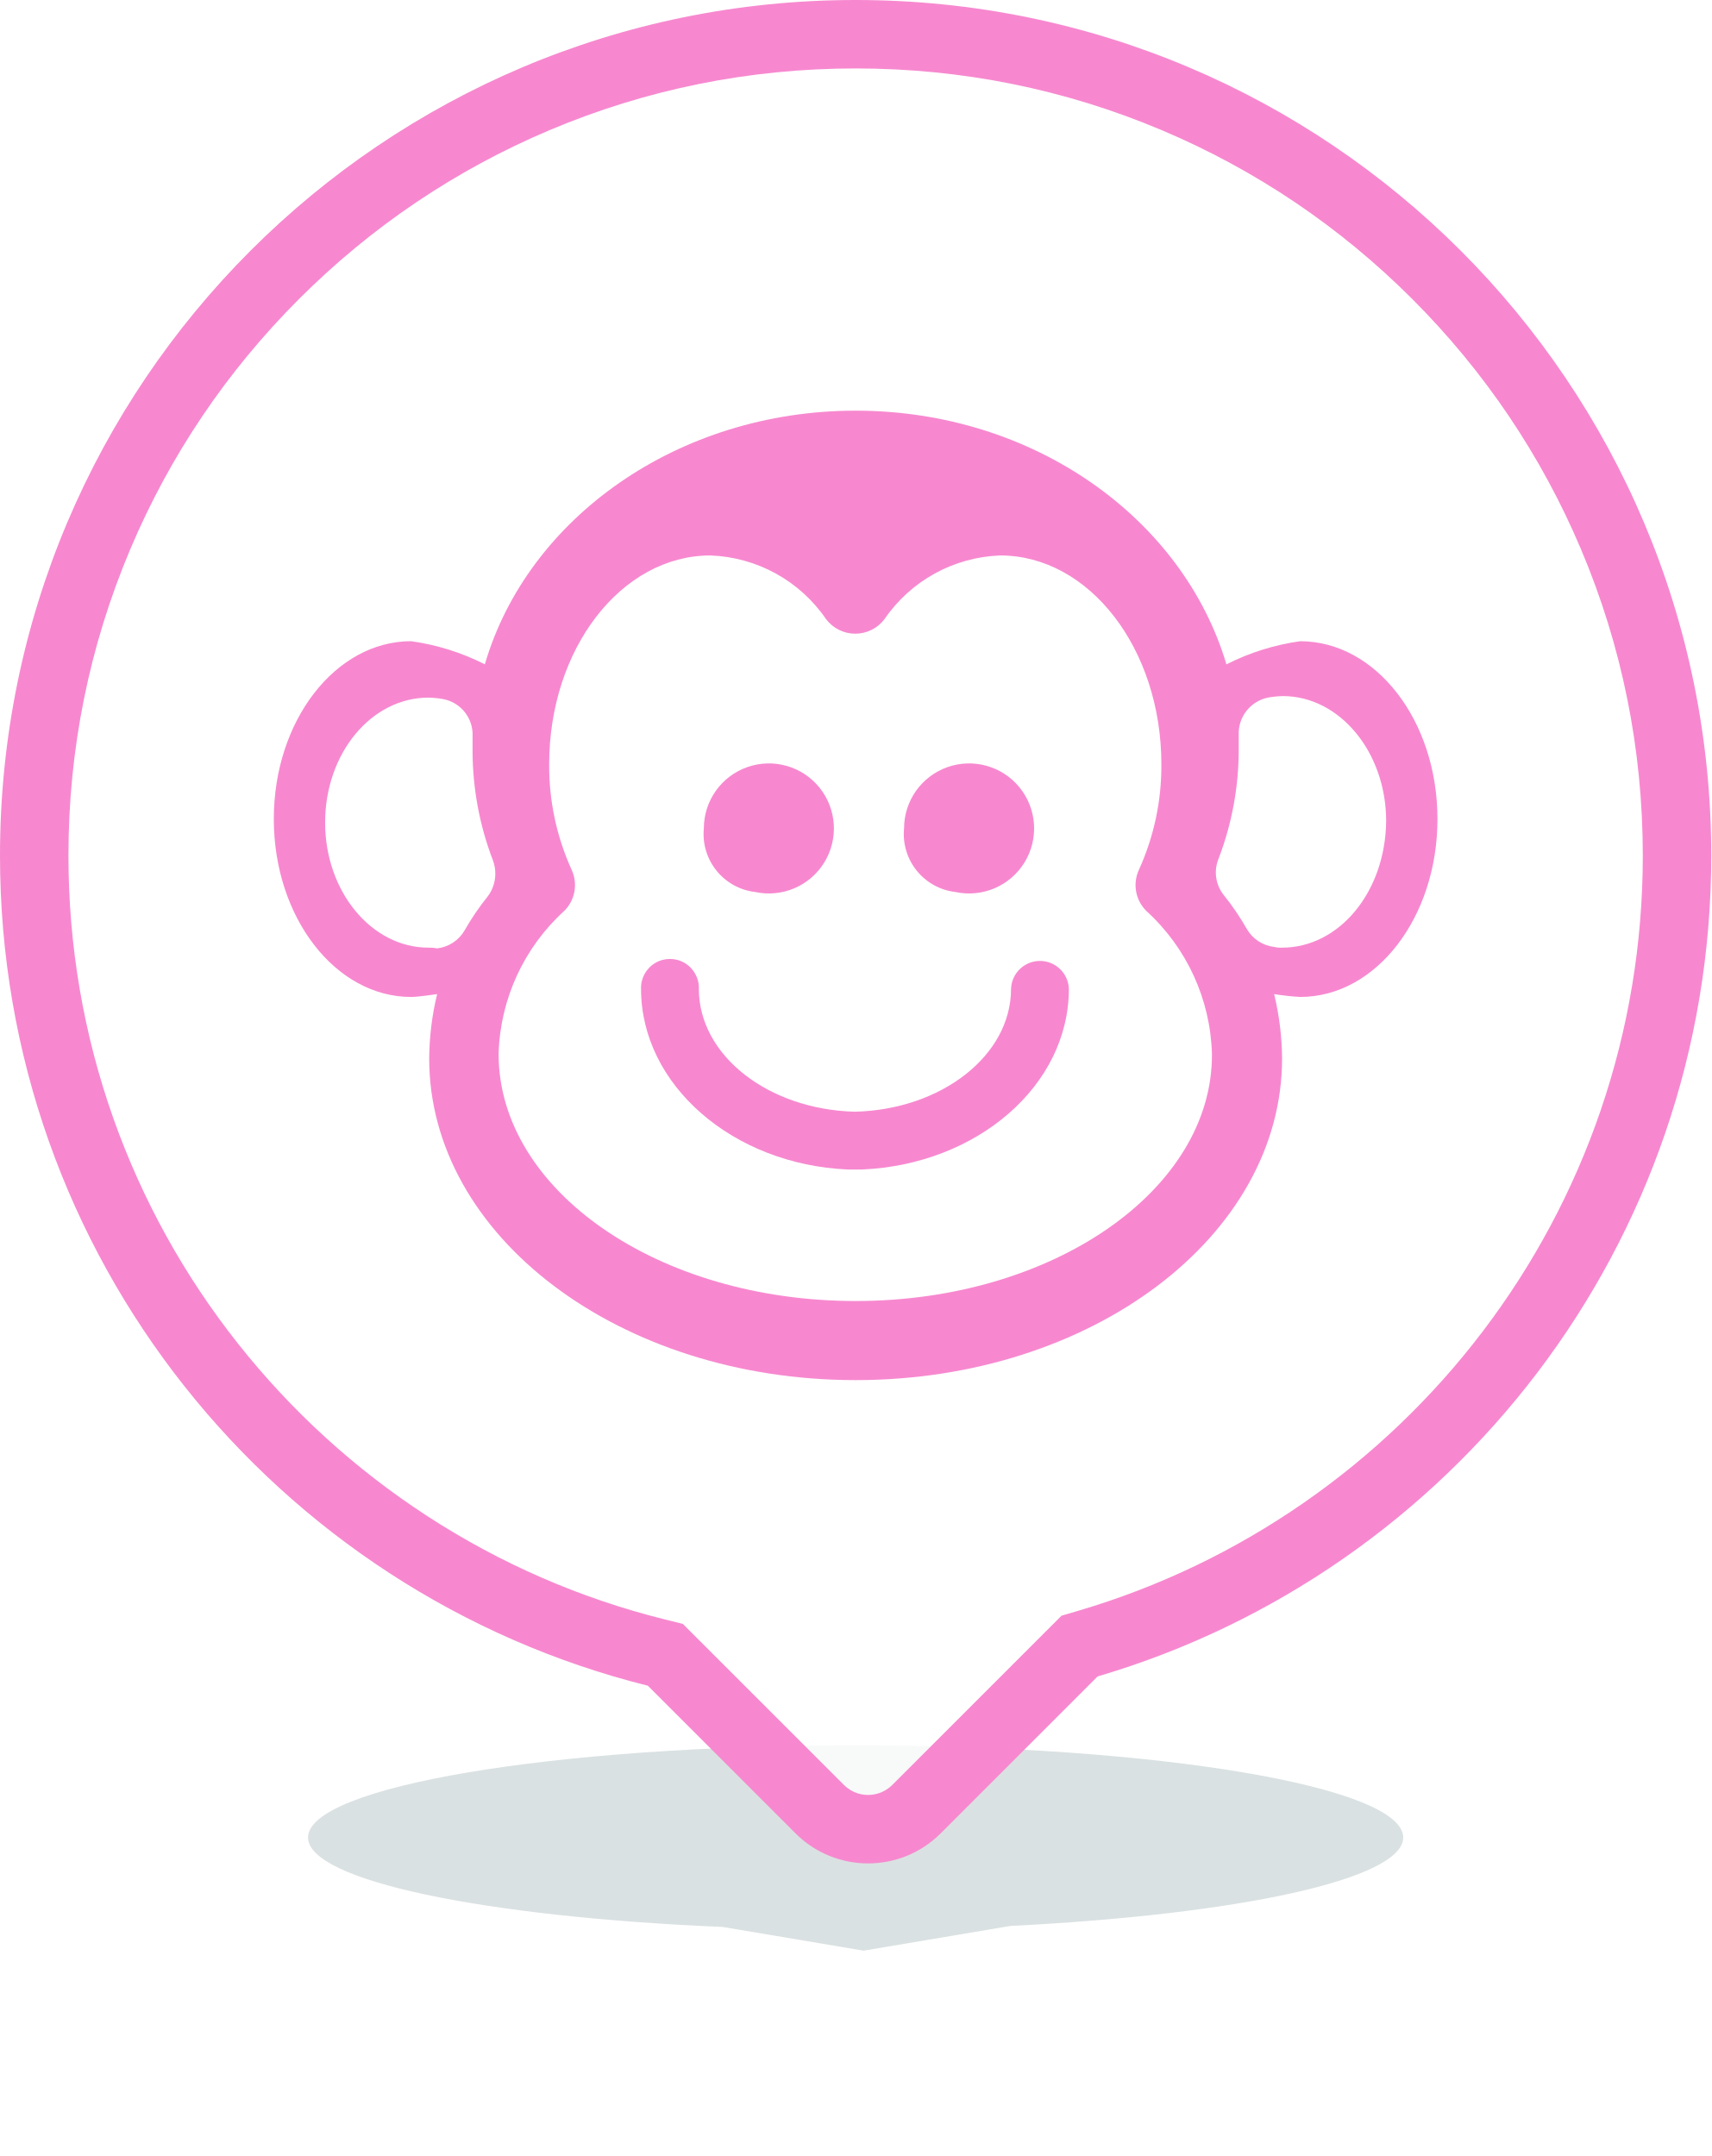
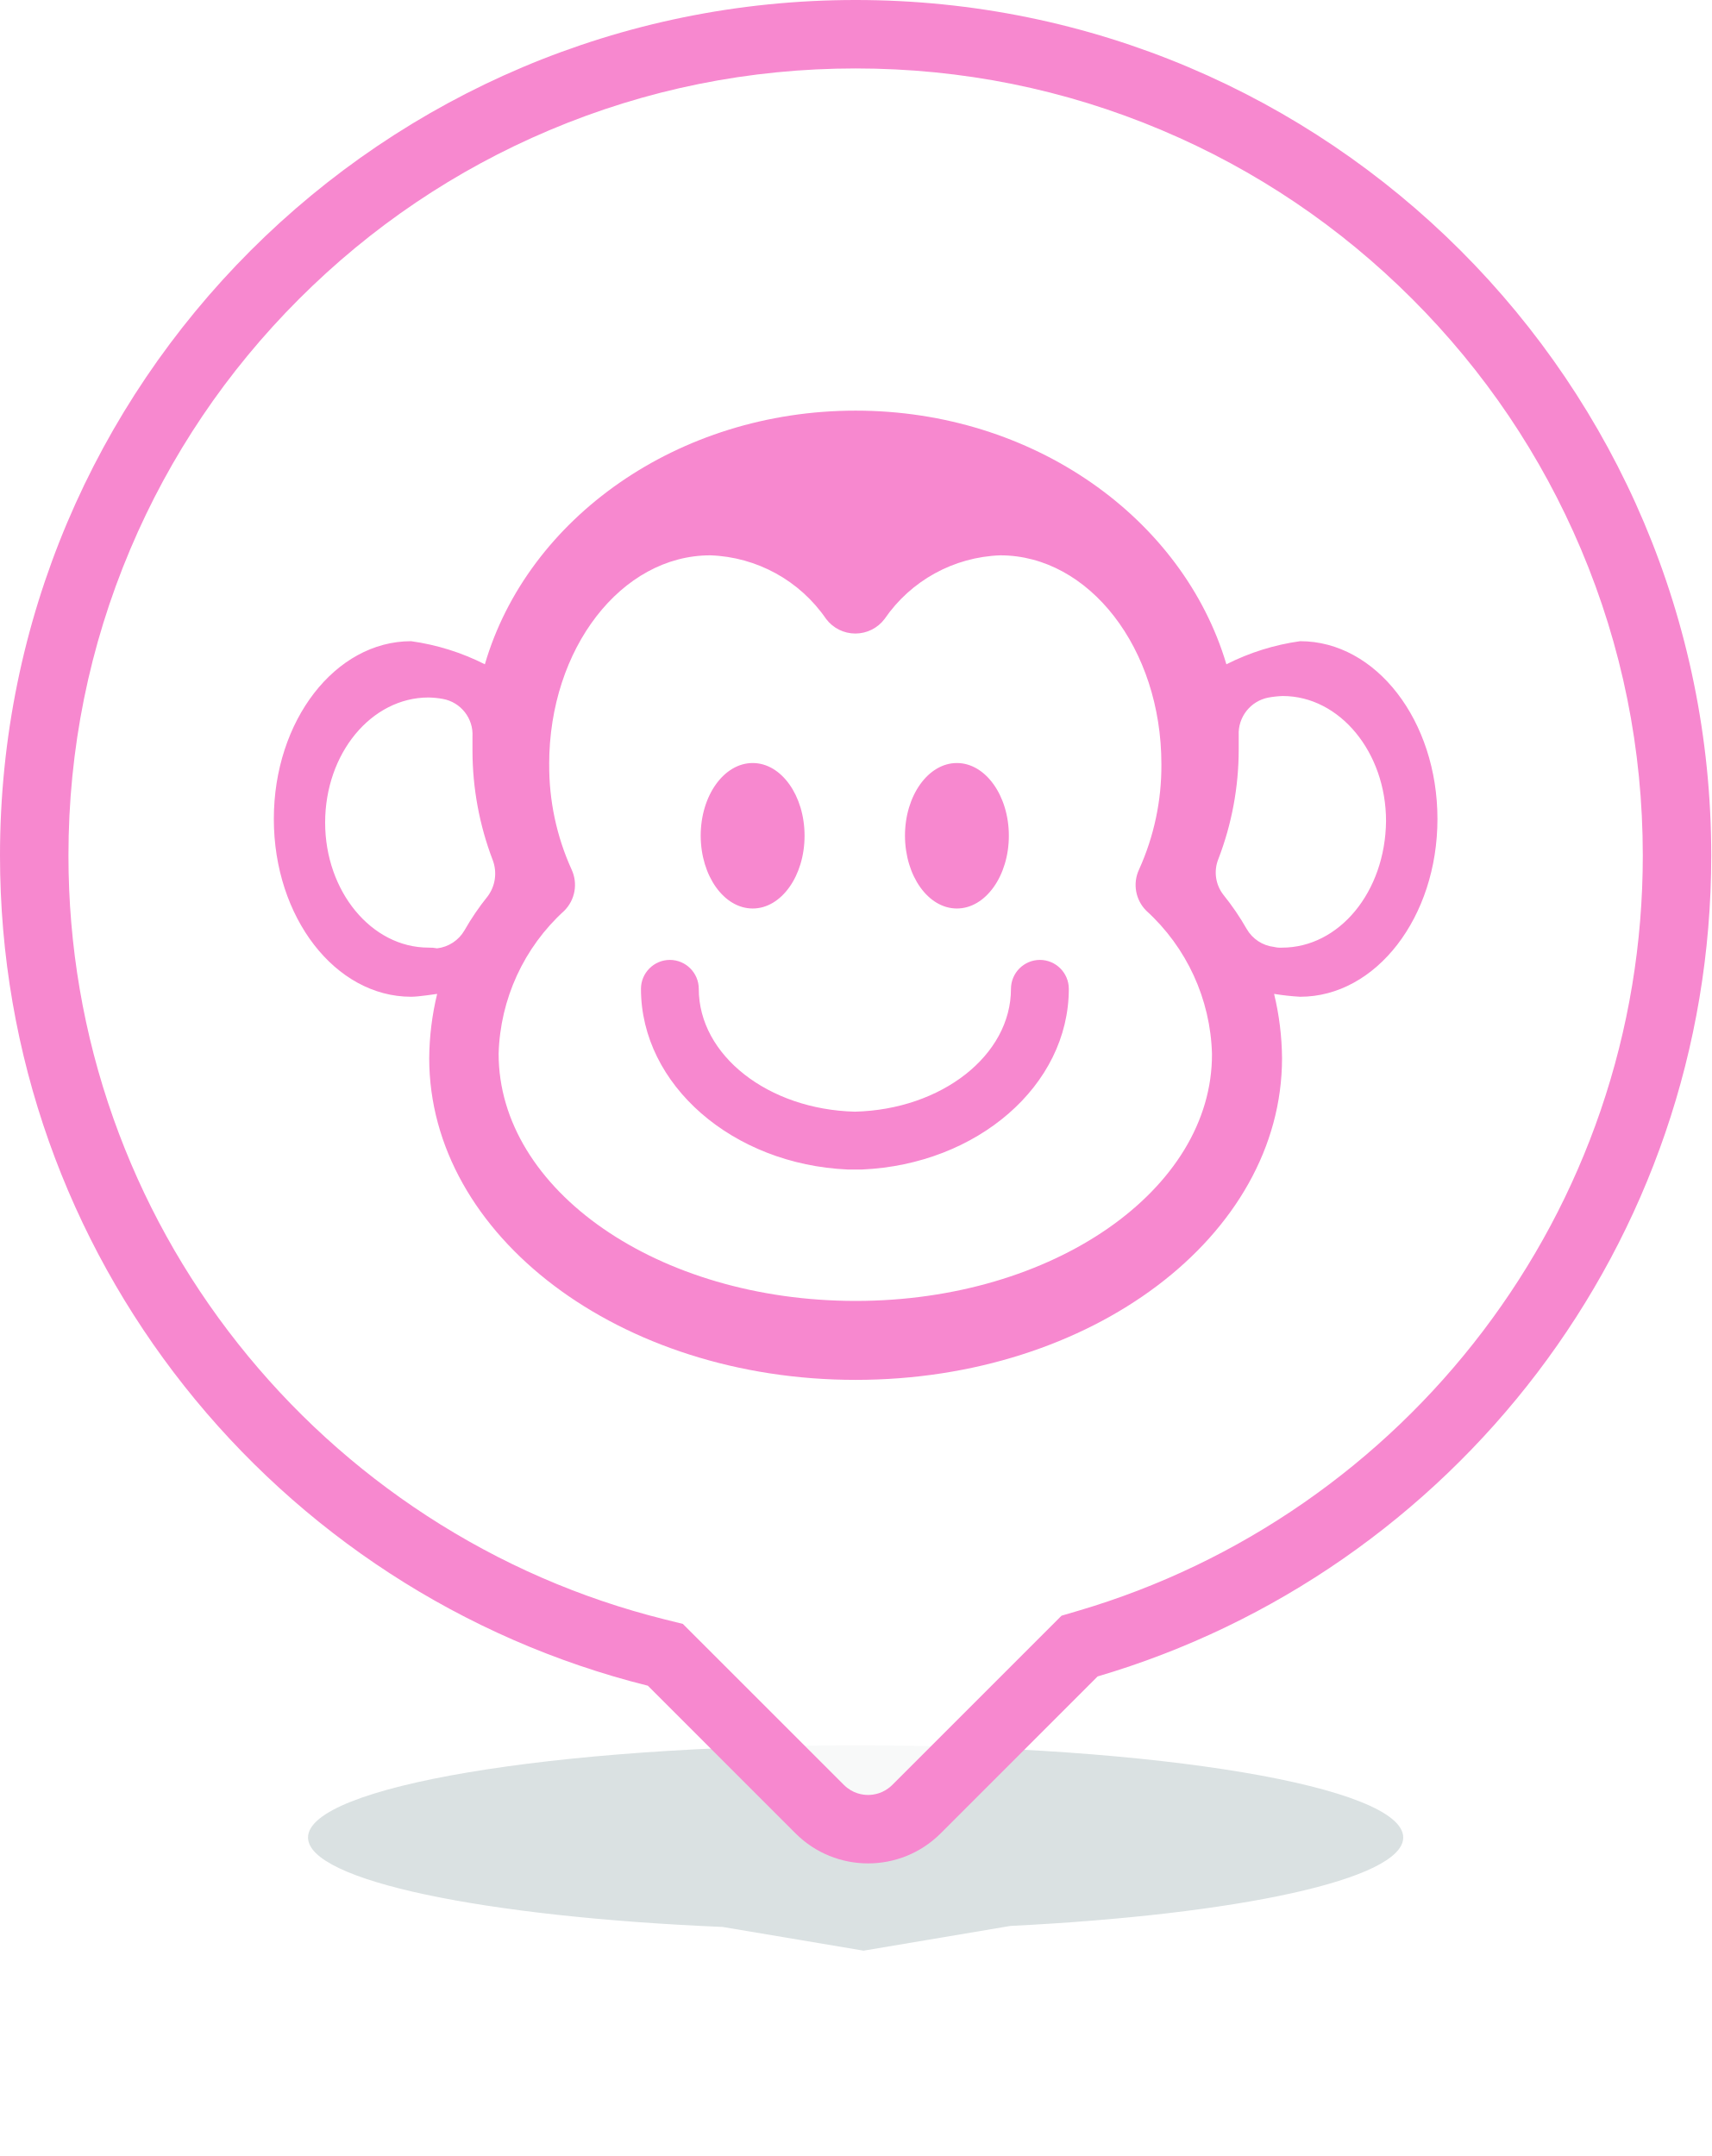
<svg xmlns="http://www.w3.org/2000/svg" viewBox="0 0 50 63">
  <defs>
    <style>.a{fill:rgba(70,108,110,0.2);}.b{fill:rgba(255,255,255,0.8);}.c,.e{fill:#f788cf;}.d,.e{stroke:none;}</style>
  </defs>
  <g transform="translate(-2597 -6019)">
    <path class="a" d="M12.115,5.307C5.156,5.014,0,3.955,0,2.693,0,1.206,7.164,0,16,0S32,1.206,32,2.693c0,1.223-4.842,2.255-11.475,2.584L16.233,6Z" transform="translate(2606 6070)" />
    <g transform="translate(-5718)">
      <g class="b" transform="translate(8315 6019)">
        <path class="d" d="M 25.364 53.45 C 24.83 53.45 24.327 53.241 23.95 52.864 L 19.637 48.551 L 19.441 48.355 L 19.172 48.288 C 16.598 47.646 14.161 46.584 11.93 45.133 C 9.736 43.705 7.798 41.939 6.171 39.884 C 4.529 37.81 3.251 35.499 2.371 33.017 C 1.461 30.449 1 27.751 1 25 C 1 21.76 1.634 18.617 2.886 15.659 C 4.094 12.801 5.825 10.234 8.03 8.03 C 10.234 5.825 12.801 4.094 15.659 2.886 C 18.617 1.634 21.76 1 25 1 C 28.241 1 31.383 1.634 34.342 2.886 C 37.2 4.094 39.766 5.825 41.971 8.03 C 44.175 10.234 45.906 12.801 47.115 15.659 C 48.366 18.617 49 21.76 49 25 C 49 27.667 48.566 30.286 47.71 32.784 C 46.883 35.199 45.676 37.459 44.125 39.501 C 42.591 41.522 40.756 43.28 38.673 44.727 C 36.561 46.194 34.245 47.304 31.788 48.027 L 31.543 48.099 L 31.363 48.28 L 26.779 52.864 C 26.401 53.241 25.899 53.45 25.364 53.45 Z" />
        <path class="e" d="M 25.364 52.45 C 25.519 52.45 25.817 52.411 26.072 52.156 L 30.656 47.572 L 31.016 47.212 L 31.505 47.068 C 33.859 46.375 36.079 45.311 38.103 43.906 C 40.1 42.519 41.858 40.834 43.329 38.897 C 44.815 36.939 45.971 34.774 46.764 32.46 C 47.584 30.066 48 27.556 48 25 C 48 21.894 47.393 18.883 46.194 16.048 C 45.035 13.31 43.377 10.85 41.264 8.737 C 39.151 6.624 36.691 4.965 33.952 3.807 C 31.118 2.608 28.106 2 25 2 C 21.894 2 18.883 2.608 16.048 3.807 C 13.31 4.965 10.85 6.624 8.737 8.737 C 6.624 10.85 4.965 13.31 3.807 16.048 C 2.608 18.883 2 21.894 2 25 C 2 27.637 2.442 30.222 3.314 32.683 C 4.157 35.061 5.382 37.275 6.955 39.263 C 8.515 41.233 10.372 42.926 12.475 44.295 C 14.613 45.686 16.948 46.703 19.414 47.318 L 19.952 47.452 L 20.344 47.844 L 24.657 52.156 C 24.912 52.411 25.209 52.45 25.364 52.45 M 25.364 54.45 C 24.596 54.45 23.828 54.157 23.243 53.571 L 18.93 49.258 C 8.056 46.546 2.716064386731887e-07 36.714 2.716064386731887e-07 25 C 2.716064386731887e-07 11.193 11.193 5.314331247063819e-06 25 5.314331247063819e-06 C 38.807 5.314331247063819e-06 50 11.193 50 25 C 50 36.351 42.434 45.936 32.07 48.987 L 27.486 53.571 C 26.9 54.157 26.132 54.45 25.364 54.45 Z" />
      </g>
-       <g transform="translate(8322.9 6031)">
-         <path class="c" d="M30.088,6.737a6.867,6.867,0,0,0-2.154.676C26.666,3.147,22.3,0,17.1,0S7.512,3.147,6.266,7.412a6.867,6.867,0,0,0-2.154-.676C1.9,6.737.1,9.06.1,11.932s1.8,5.2,4.012,5.2c.232,0,.739-.084.76-.084a8.247,8.247,0,0,0-.232,1.88c0,5.2,5.575,9.4,12.46,9.4s12.46-4.2,12.46-9.4a8.247,8.247,0,0,0-.232-1.88,7.219,7.219,0,0,0,.76.084c2.217,0,4.012-2.323,4.012-5.2S32.3,6.737,30.088,6.737ZM4.619,15.691c-1.668,0-3.02-1.647-3.02-3.653,0-2.027,1.352-3.653,3.02-3.653a2.6,2.6,0,0,1,.422.042,1.056,1.056,0,0,1,.866,1.1v.422A8.994,8.994,0,0,0,6.5,13.135a1.108,1.108,0,0,1-.148,1.056,7.491,7.491,0,0,0-.676.993,1.067,1.067,0,0,1-.8.528A1.212,1.212,0,0,0,4.619,15.691ZM17.1,26.017c-5.765,0-10.432-3.231-10.432-7.222a5.867,5.867,0,0,1,1.922-4.181,1.065,1.065,0,0,0,.211-1.2,7.326,7.326,0,0,1-.655-3.083c0-3.379,2.112-6.1,4.709-6.1a4.279,4.279,0,0,1,3.379,1.858,1.069,1.069,0,0,0,1.711,0,4.279,4.279,0,0,1,3.379-1.858c2.6,0,4.709,2.724,4.709,6.1a7.326,7.326,0,0,1-.655,3.083,1.065,1.065,0,0,0,.211,1.2A5.867,5.867,0,0,1,27.511,18.8C27.532,22.765,22.865,26.017,17.1,26.017ZM29.56,15.691a.792.792,0,0,1-.232-.021,1.067,1.067,0,0,1-.8-.528,7.49,7.49,0,0,0-.676-.993,1.056,1.056,0,0,1-.148-1.056A8.908,8.908,0,0,0,28.293,9.9V9.482a1.071,1.071,0,0,1,.866-1.1,2.862,2.862,0,0,1,.422-.042c1.668,0,3.02,1.647,3.02,3.653C32.579,14.065,31.228,15.691,29.56,15.691Z" />
-         <g transform="translate(12.665 10.348)">
-           <path class="c" d="M88.8,52.717a1.9,1.9,0,1,0-1.5-1.858A1.706,1.706,0,0,0,88.8,52.717Z" transform="translate(-81.45 -49)" />
-           <path class="c" d="M61.1,52.717a1.9,1.9,0,1,0-1.5-1.858A1.706,1.706,0,0,0,61.1,52.717Z" transform="translate(-59.6 -49)" />
-         </g>
-         <path class="c" d="M57.362,82.124c3.358-.148,6.04-2.45,6.04-5.279a.845.845,0,0,0-1.689,0c0,1.943-2.027,3.527-4.561,3.59-2.534-.063-4.561-1.647-4.561-3.59a.845.845,0,1,0-1.689,0c0,2.809,2.682,5.132,6.04,5.279Z" transform="translate(-40.072 -59.95)" />
-       </g>
+       <path class="c" d="M-1766.459-6075.492a8.249,8.249,0,0,1,.232-1.879c-.021,0-.528.084-.76.084-2.218,0-4.012-2.323-4.012-5.195s1.795-5.195,4.012-5.195a6.869,6.869,0,0,1,2.154.675c1.245-4.265,5.639-7.412,10.833-7.412s9.566,3.147,10.833,7.412a6.869,6.869,0,0,1,2.155-.675c2.218,0,4.012,2.323,4.012,5.195s-1.795,5.195-4.012,5.195a7.237,7.237,0,0,1-.761-.084,8.249,8.249,0,0,1,.232,1.879c0,5.2-5.574,9.4-12.459,9.4S-1766.459-6070.3-1766.459-6075.492Zm3.506-8.594a7.322,7.322,0,0,0,.655,3.083,1.066,1.066,0,0,1-.212,1.2,5.869,5.869,0,0,0-1.921,4.182c0,3.991,4.667,7.222,10.432,7.222s10.432-3.252,10.411-7.222a5.869,5.869,0,0,0-1.921-4.182,1.064,1.064,0,0,1-.211-1.2,7.337,7.337,0,0,0,.654-3.083c0-3.379-2.112-6.1-4.709-6.1a4.28,4.28,0,0,0-3.378,1.858,1.069,1.069,0,0,1-1.71,0,4.282,4.282,0,0,0-3.379-1.858C-1760.842-6090.189-1762.954-6087.465-1762.954-6084.086Zm-6.547,1.71c0,2.005,1.351,3.653,3.02,3.653a1.2,1.2,0,0,1,.253.021,1.067,1.067,0,0,0,.8-.528,7.465,7.465,0,0,1,.676-.992,1.111,1.111,0,0,0,.148-1.057,9,9,0,0,1-.592-3.188v-.423a1.057,1.057,0,0,0-.865-1.1,2.626,2.626,0,0,0-.422-.042C-1768.15-6086.029-1769.5-6084.4-1769.5-6082.375Zm27.558-3.653a1.071,1.071,0,0,0-.865,1.1v.422a8.919,8.919,0,0,1-.592,3.189,1.057,1.057,0,0,0,.148,1.056,7.477,7.477,0,0,1,.676.992,1.063,1.063,0,0,0,.8.527.778.778,0,0,0,.232.021c1.669,0,3.02-1.626,3.041-3.7,0-2.006-1.351-3.653-3.02-3.653A2.882,2.882,0,0,0-1741.942-6086.029Zm-12.29,13.79c-3.358-.148-6.04-2.471-6.04-5.28a.847.847,0,0,1,.844-.845.847.847,0,0,1,.845.845c0,1.943,2.027,3.526,4.561,3.59,2.534-.063,4.561-1.646,4.561-3.59a.848.848,0,0,1,.845-.845.847.847,0,0,1,.845.845c0,2.83-2.682,5.132-6.04,5.28Zm1.674-9.753c0-1.176.681-2.125,1.517-2.125s1.518.954,1.518,2.125-.68,2.126-1.518,2.126S-1752.554-6080.816-1752.558-6081.992Zm-5.969,0c0-1.176.682-2.125,1.52-2.125s1.515.954,1.515,2.125-.677,2.126-1.515,2.126S-1758.523-6080.816-1758.527-6081.992Z" transform="translate(10094 12125.413)" />
    </g>
  </g>
</svg>
